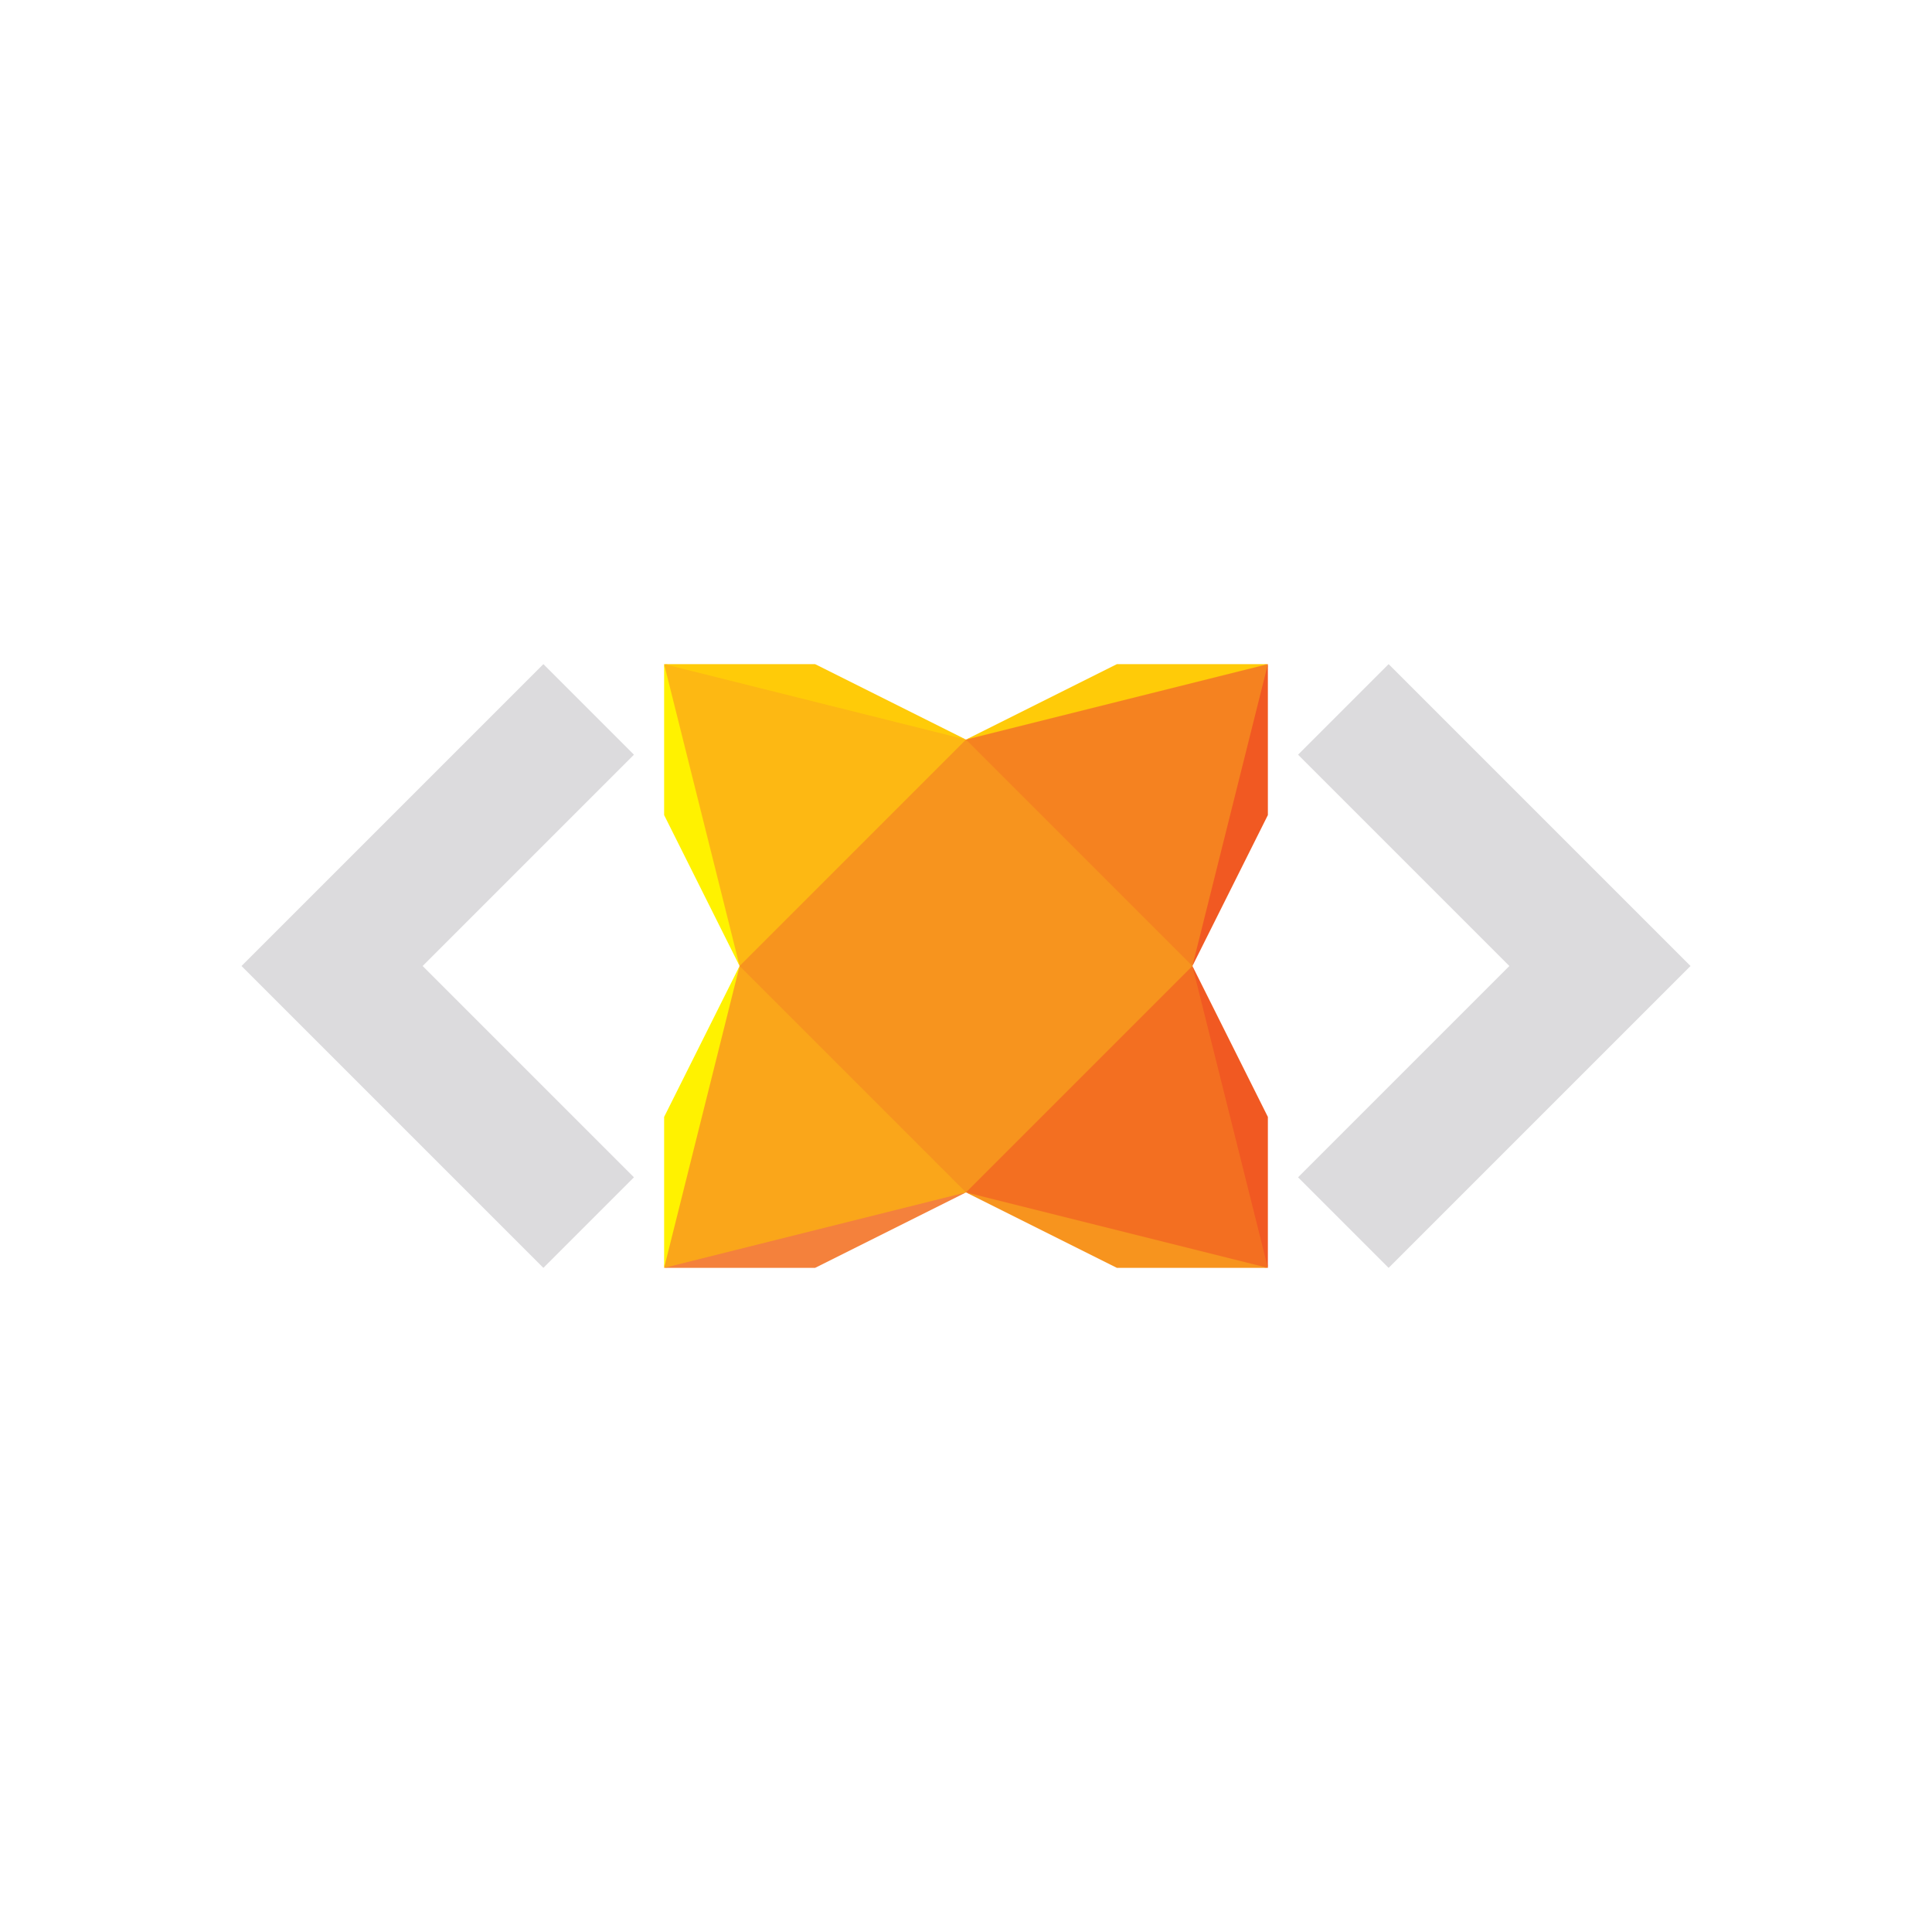
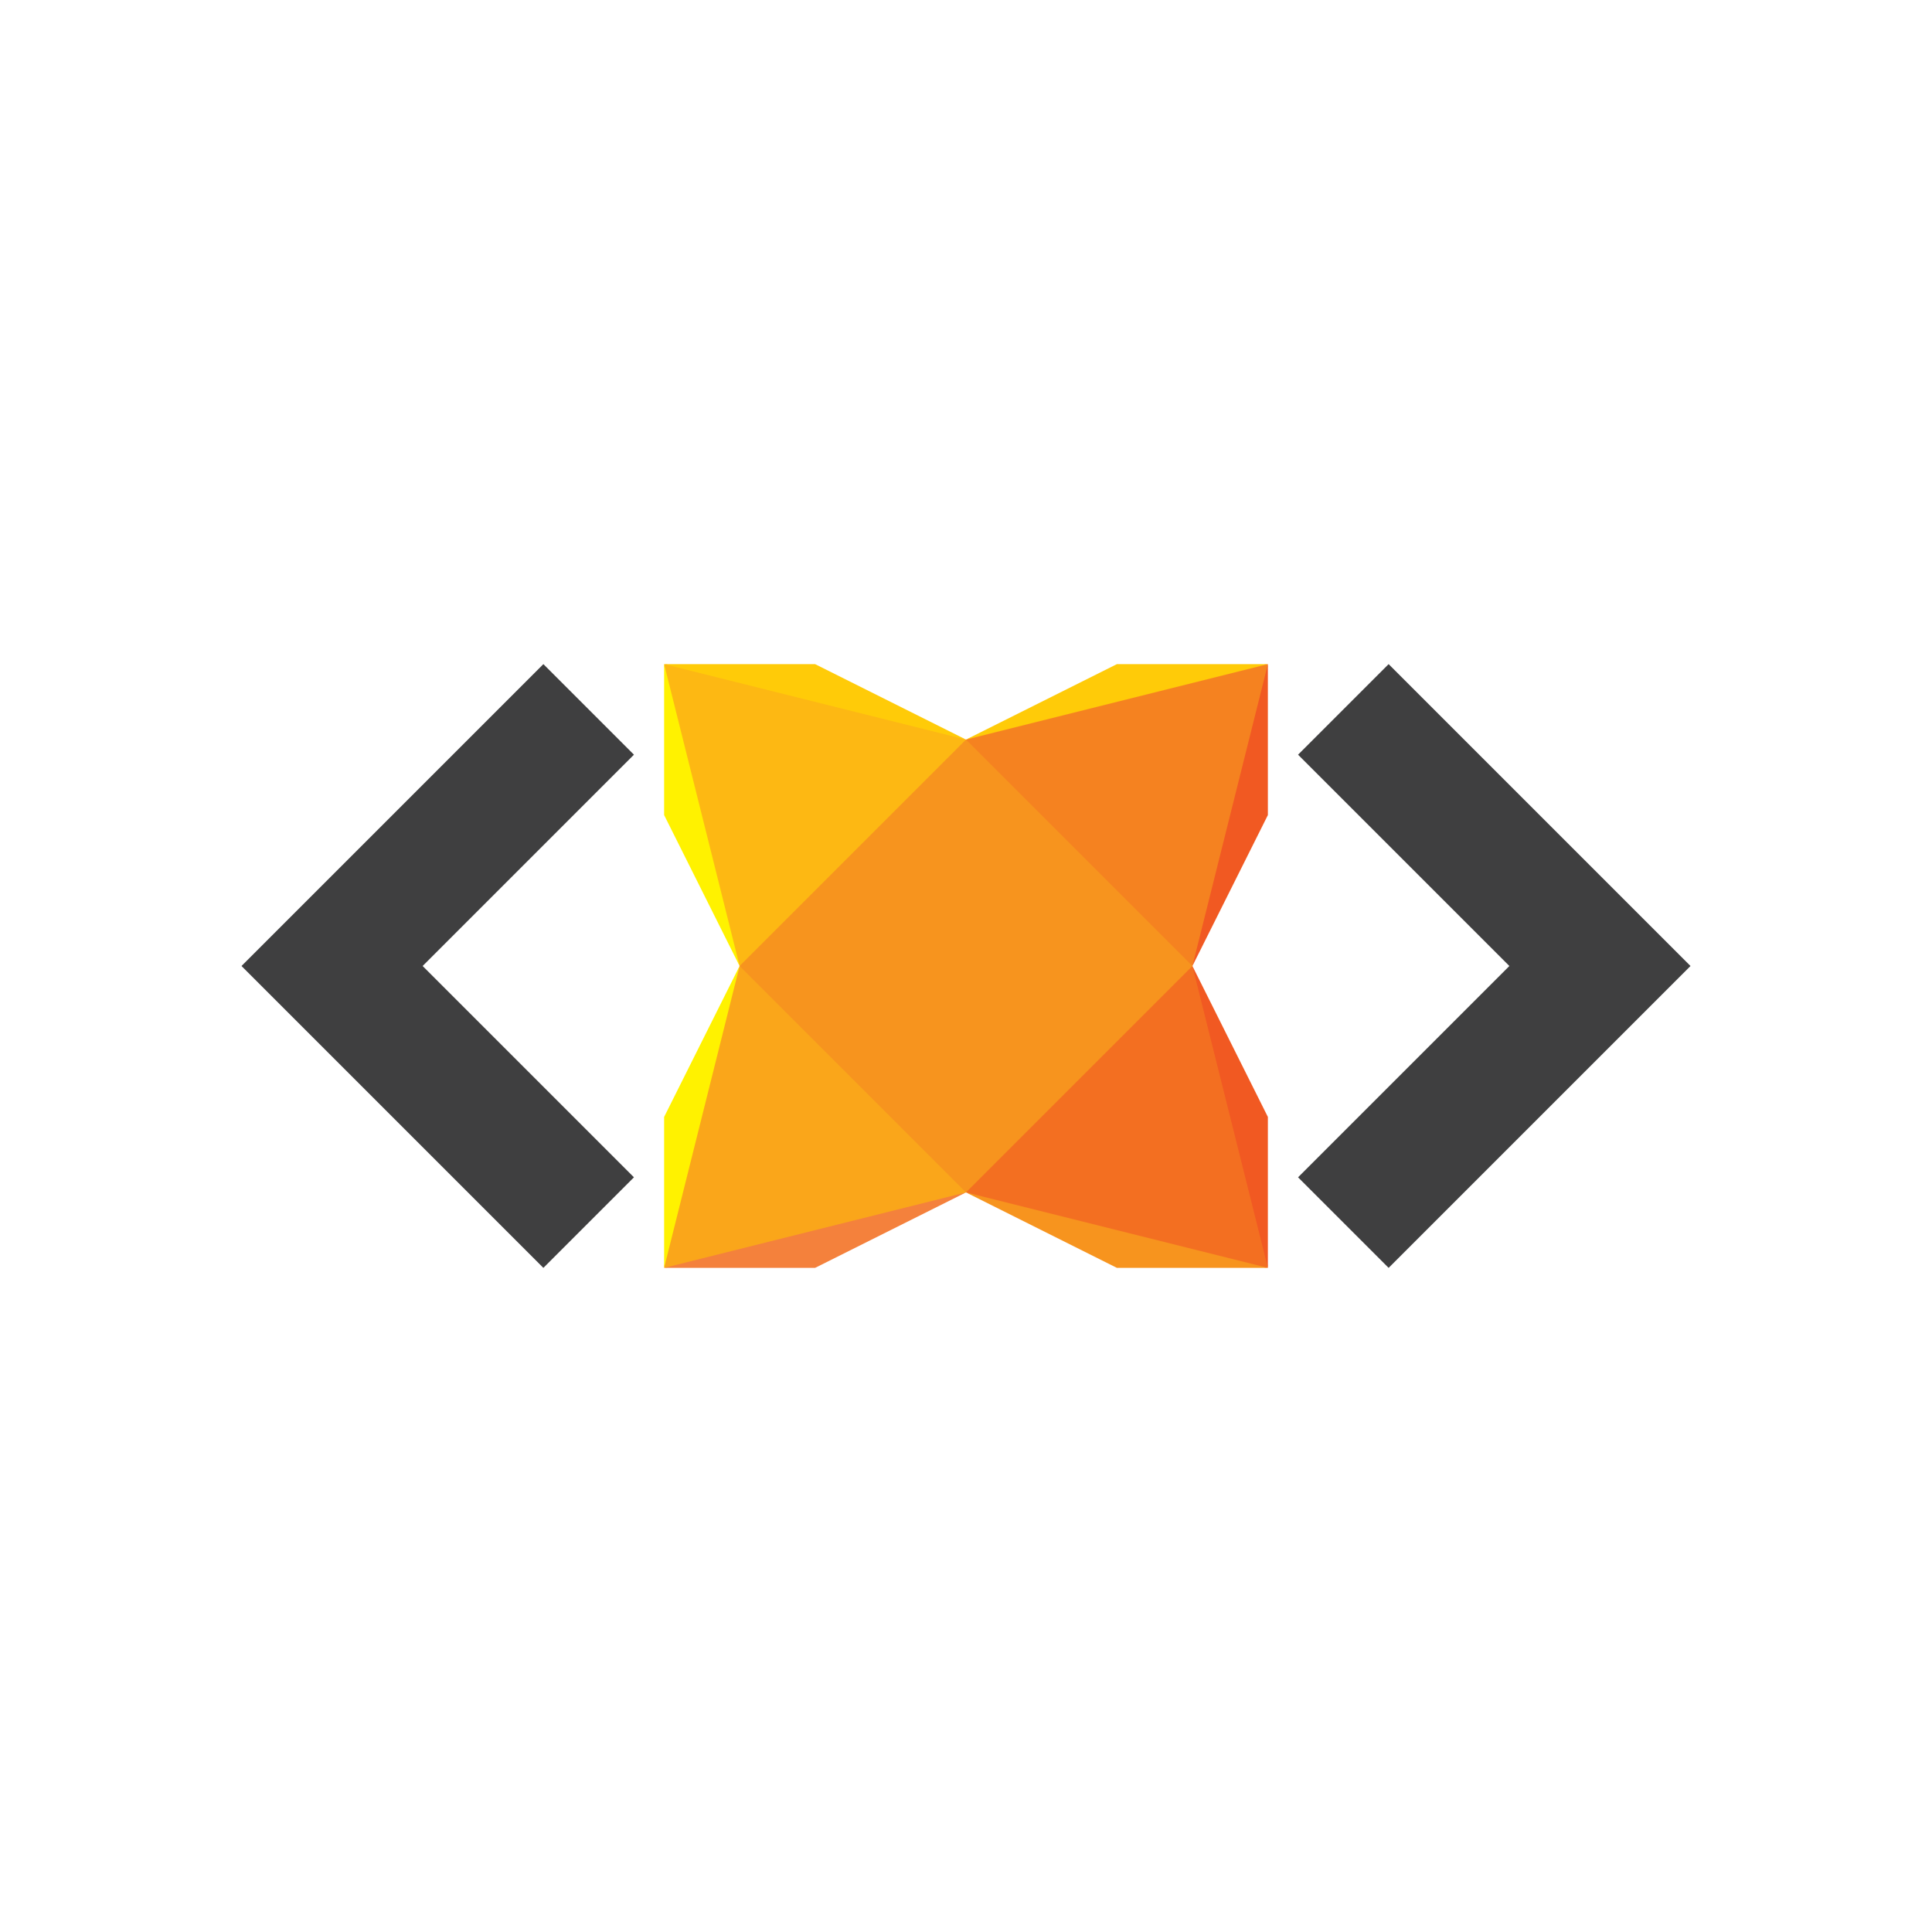
<svg xmlns="http://www.w3.org/2000/svg" id="Bases" viewBox="0 0 32 32">
  <defs>
-     <style>.cls-1{fill:#dcdbdd;}.cls-2{fill:#f7941e;}.cls-3{fill:#fdb813;}.cls-4{fill:#faa61a;}.cls-5{fill:#f36f21;}.cls-6{fill:#f58220;}.cls-7{fill:#ffcb08;}.cls-8{fill:#fff200;}.cls-9{fill:#f4813c;}.cls-10{fill:#f15922;}</style>
+     <style>.cls-1{fill:#3f3f40;}.cls-2{fill:#f7941e;}.cls-3{fill:#fdb813;}.cls-4{fill:#faa61a;}.cls-5{fill:#f36f21;}.cls-6{fill:#f58220;}.cls-7{fill:#ffcb08;}.cls-8{fill:#fff200;}.cls-9{fill:#f4813c;}.cls-10{fill:#f15922;}</style>
  </defs>
  <polygon class="cls-1" points="9 11 10.5 12.5 7 16 10.5 19.5 9 21 4 16 9 11" />
  <polygon class="cls-1" points="23 21 21.5 19.5 25 16 21.5 12.5 23 11 28 16 23 21" />
  <rect class="cls-2" x="12.25" y="12.25" width="7.5" height="7.5" />
  <polygon class="cls-3" points="11 11 11.31 13.5 12.25 16 16 12.25 13.5 11.31 11 11" />
  <polygon class="cls-4" points="11 21 13.5 20.69 16 19.75 12.25 16 11.31 18.5 11 21" />
  <polygon class="cls-5" points="21 21 20.69 18.5 19.75 16 16 19.75 18.5 20.69 21 21" />
  <polygon class="cls-6" points="21 11 18.5 11.31 16 12.25 19.75 16 20.69 13.5 21 11" />
  <polygon class="cls-7" points="11 11 16 12.25 13.5 11 11 11" />
  <polygon class="cls-8" points="11 11 11 13.5 12.25 16 11 11" />
  <polygon class="cls-8" points="11 21 12.25 16 11 18.5 11 21" />
  <polygon class="cls-9" points="11 21 13.5 21 16 19.75 11 21" />
  <polygon class="cls-2" points="21 21 16 19.75 18.5 21 21 21" />
  <polygon class="cls-10" points="21 21 21 18.5 19.75 16 21 21" />
  <polygon class="cls-10" points="21 11 19.75 16 21 13.5 21 11" />
  <polygon class="cls-7" points="21 11 18.5 11 16 12.25 21 11" />
</svg>
